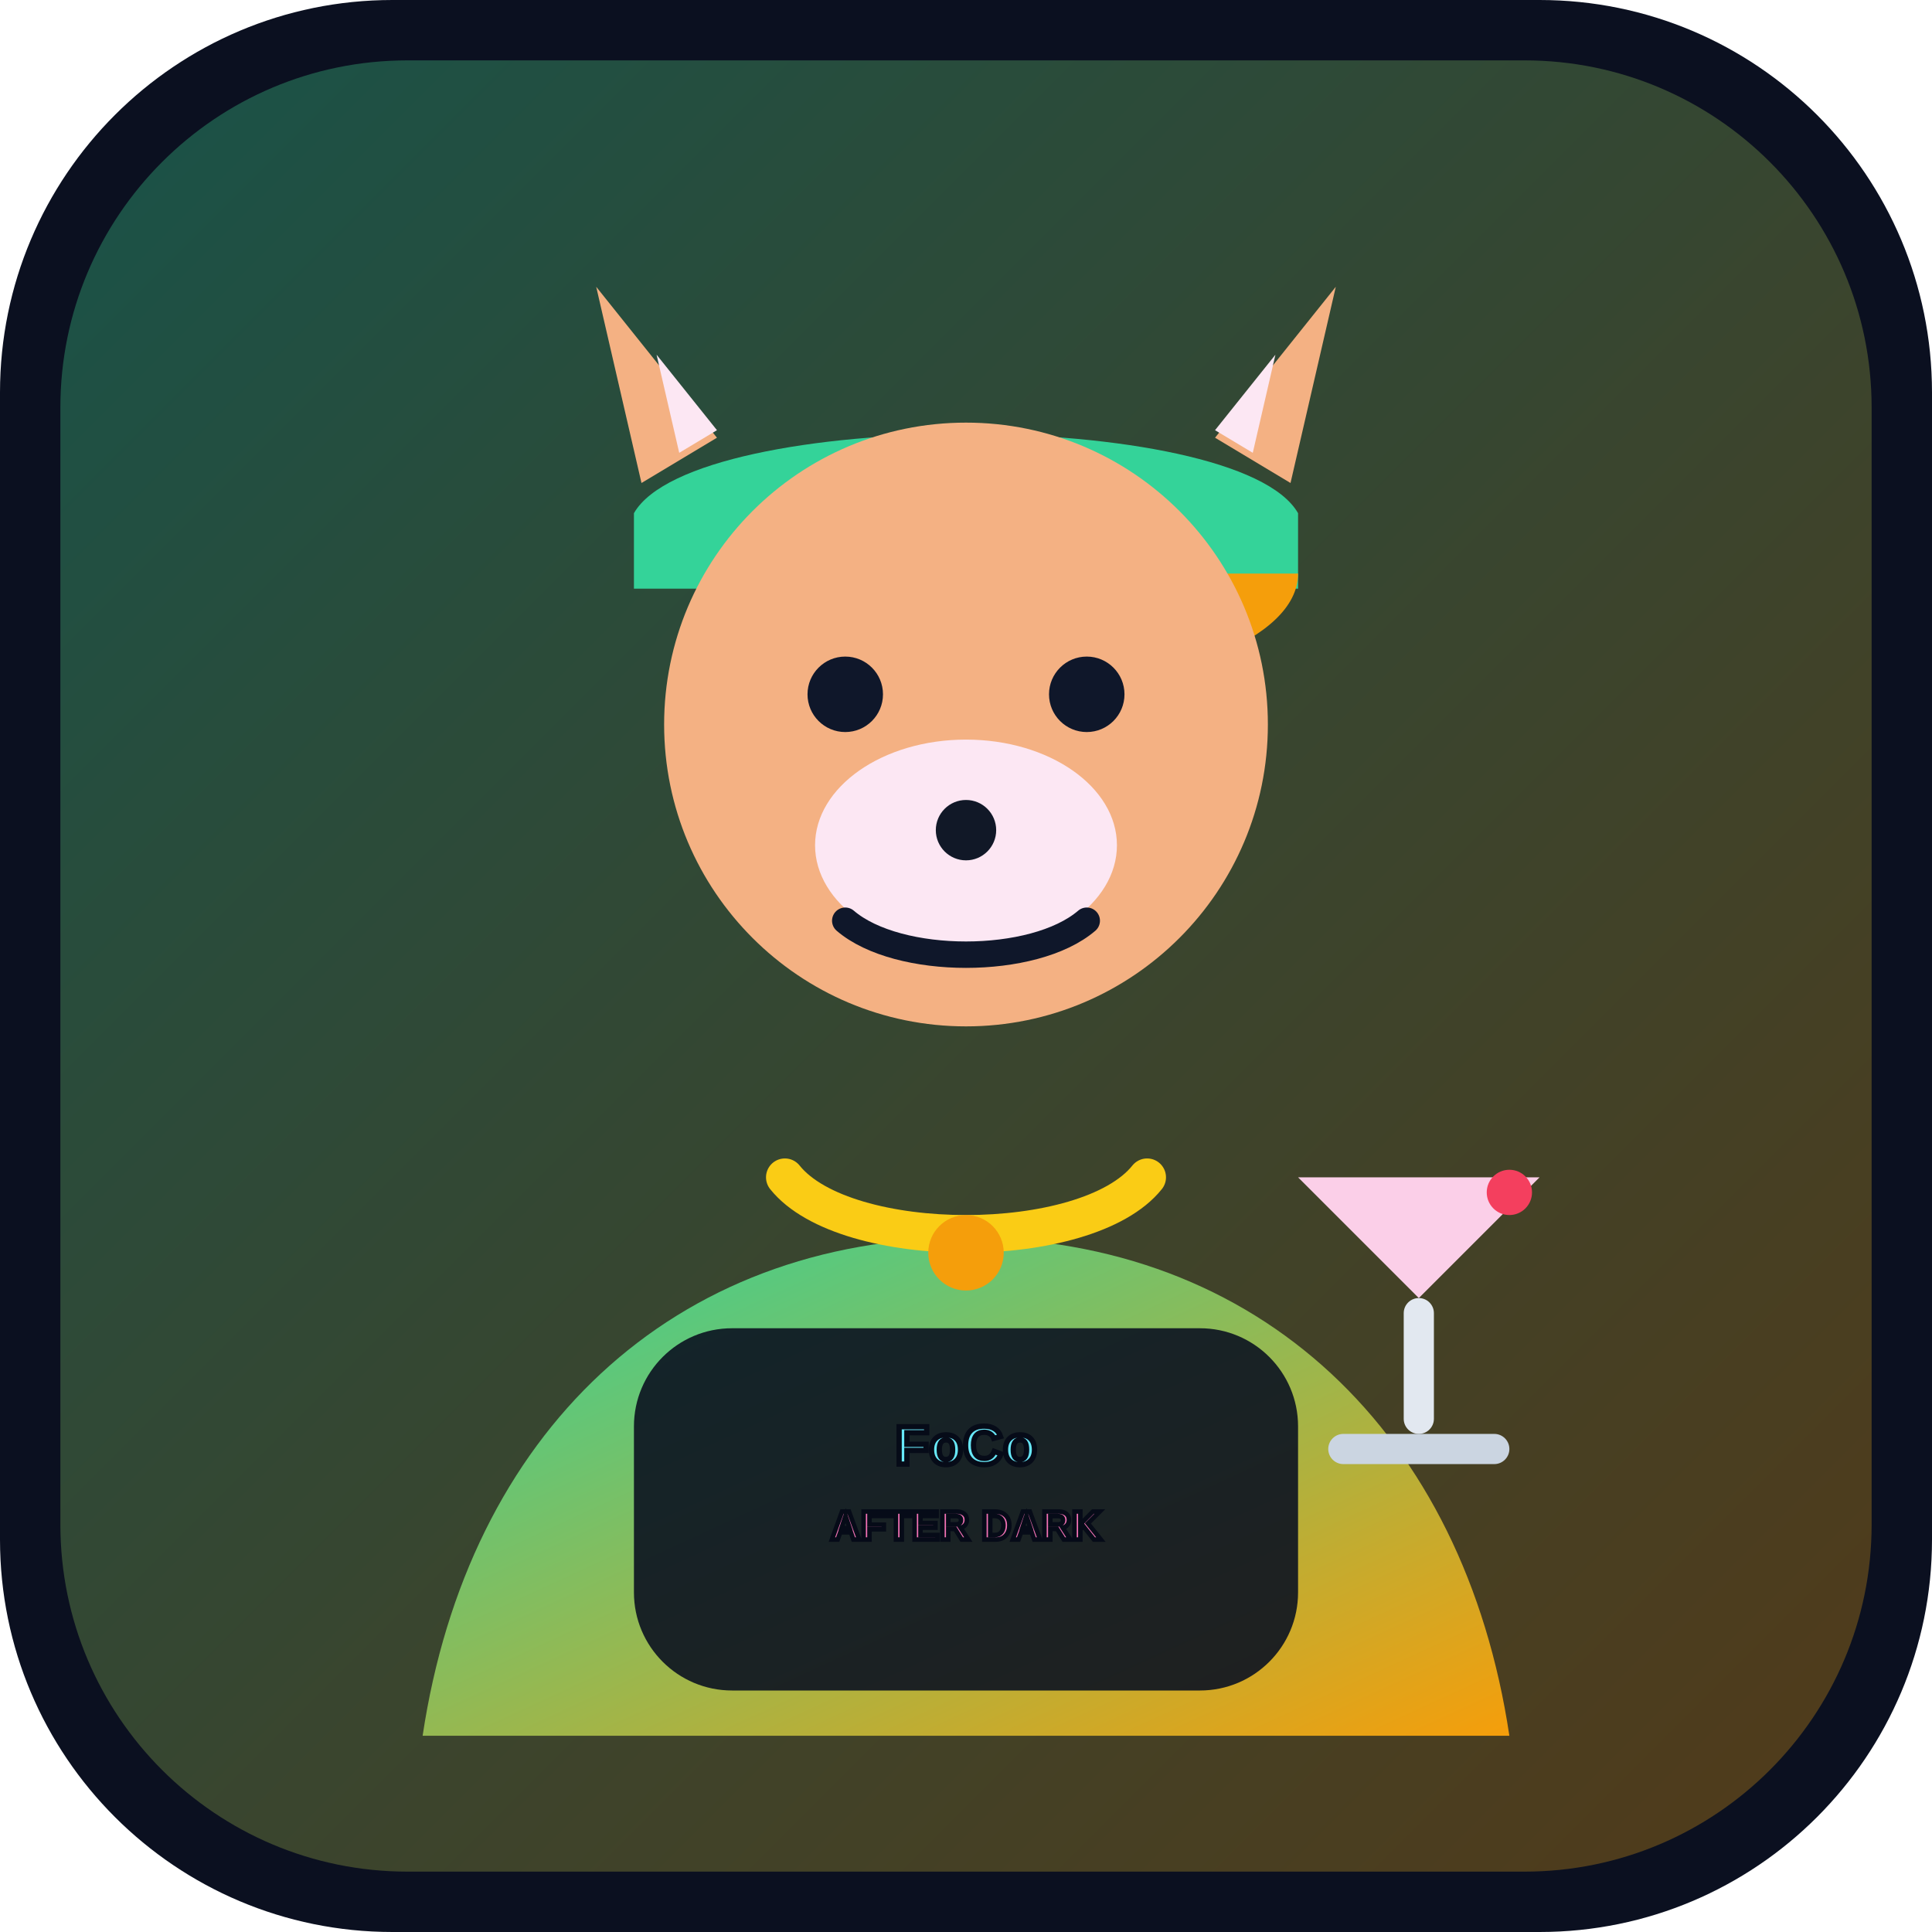
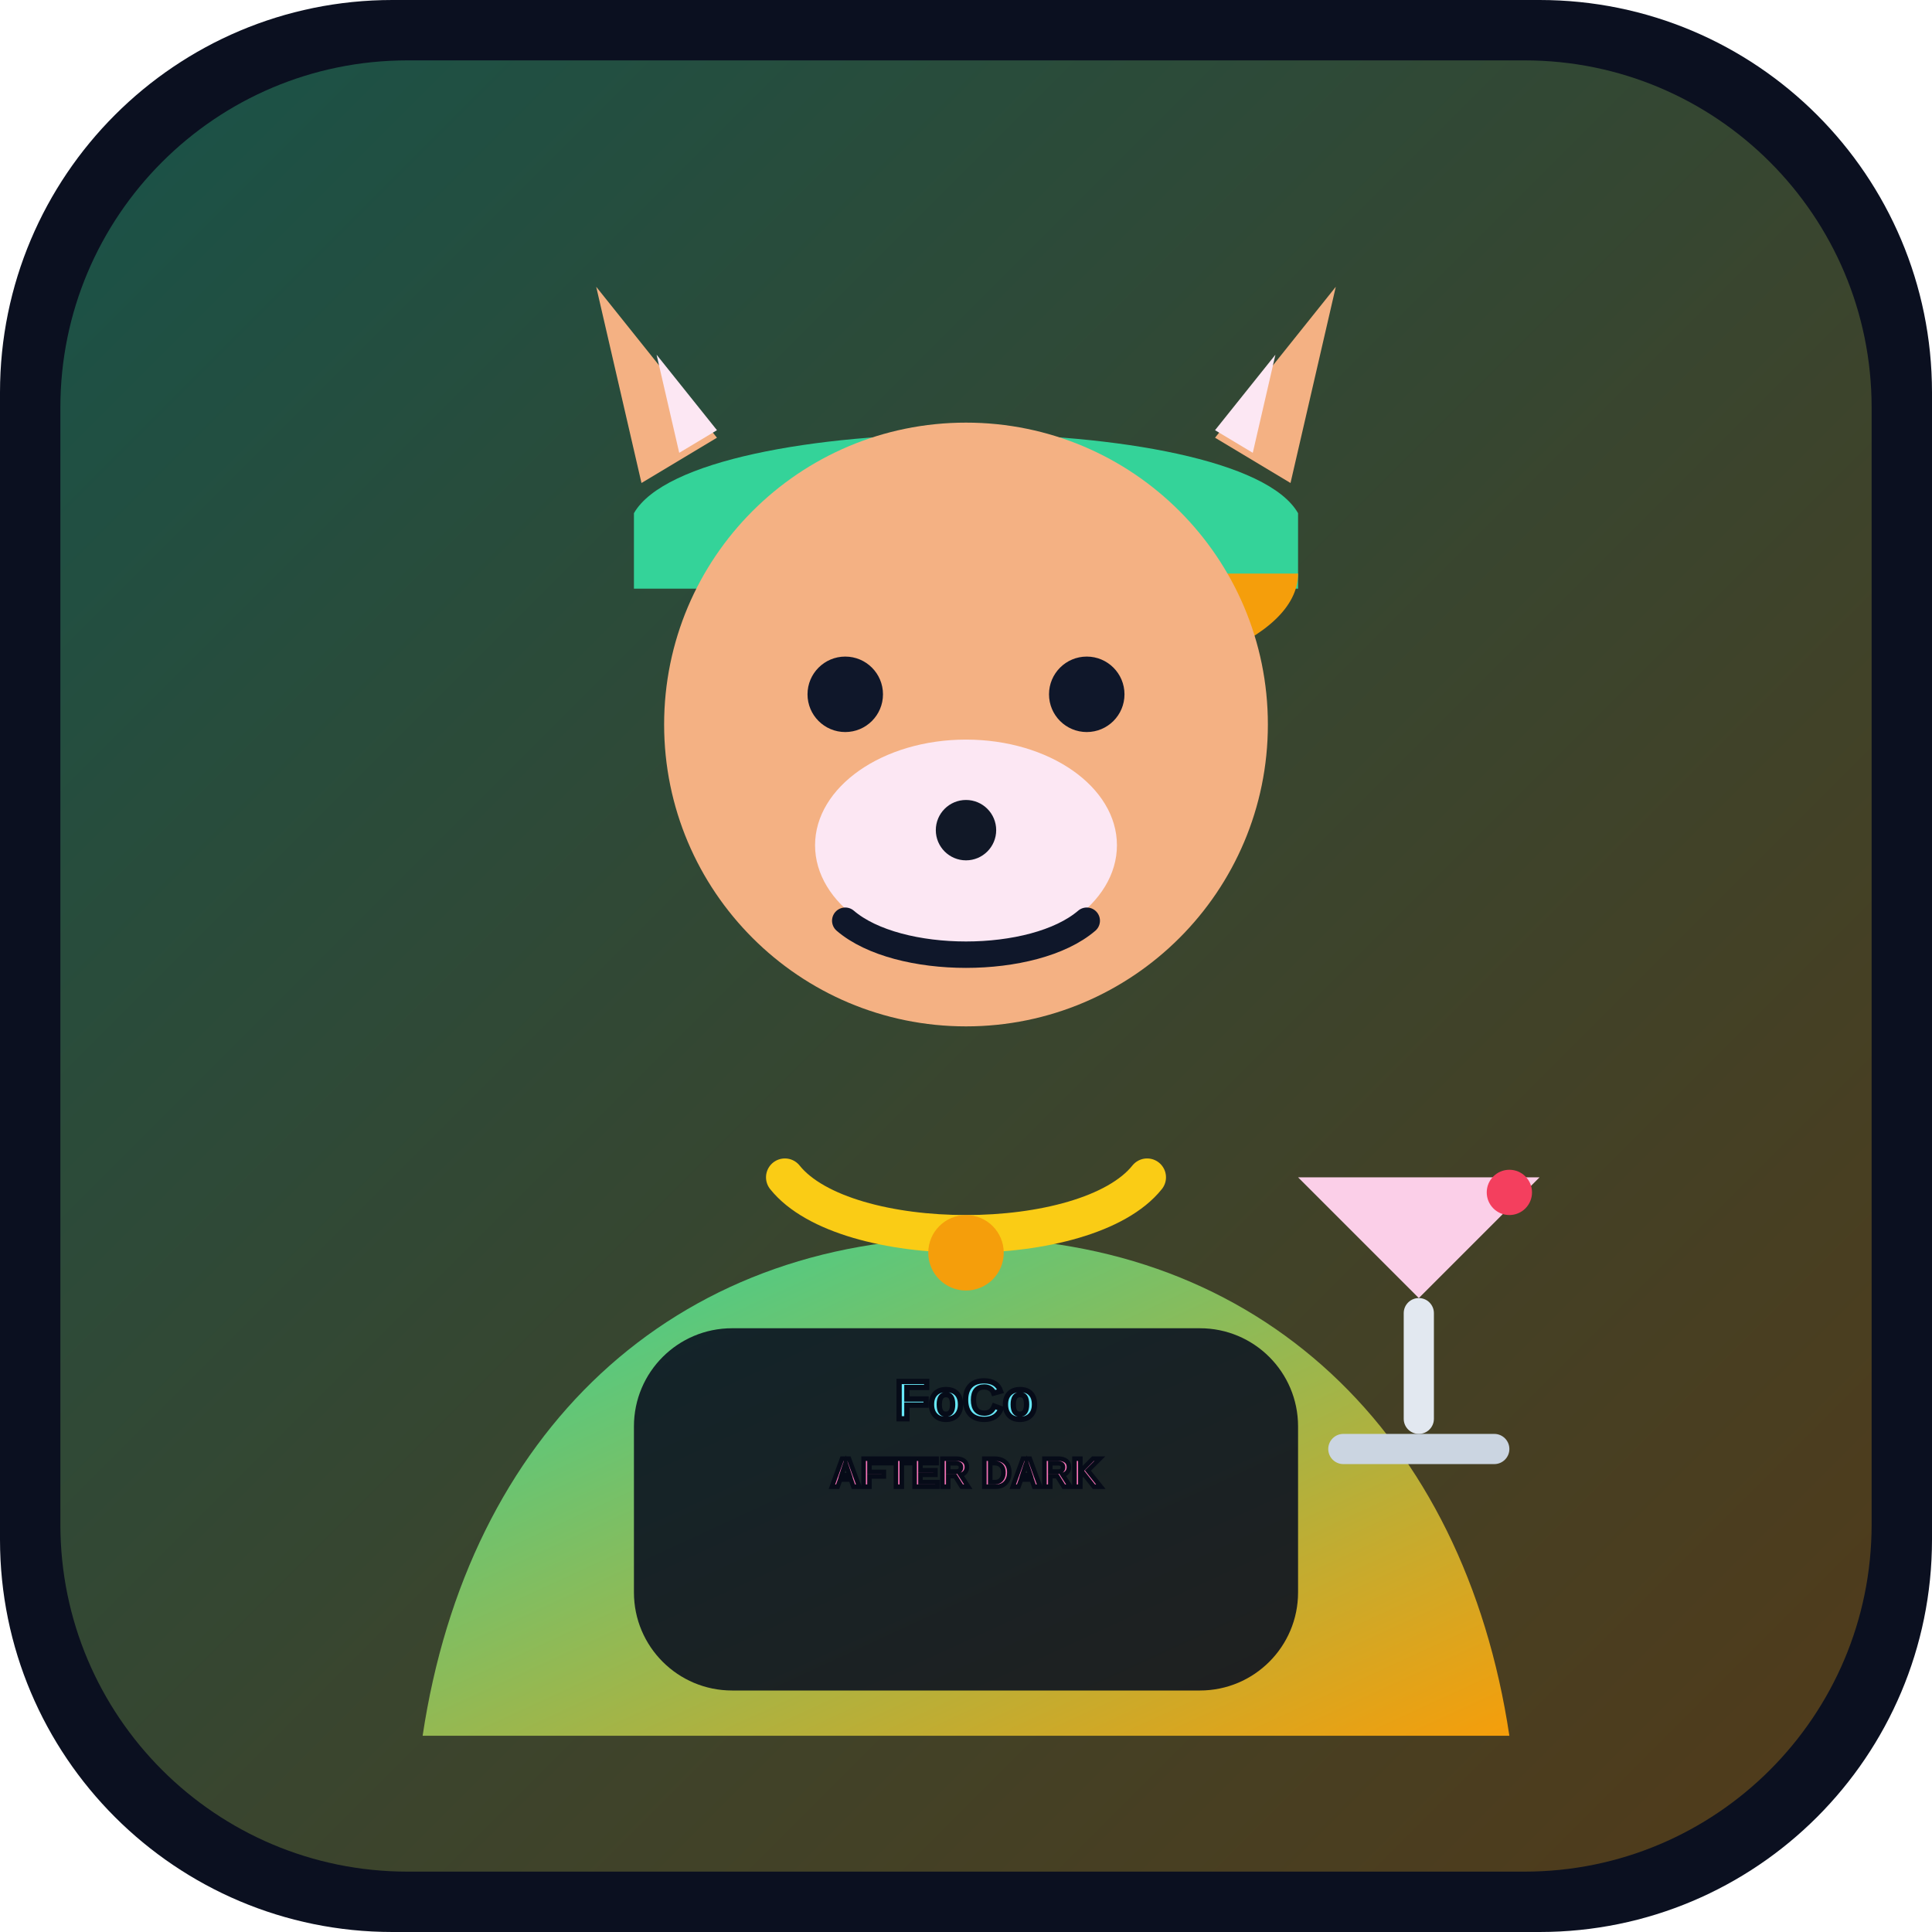
<svg xmlns="http://www.w3.org/2000/svg" viewBox="0 0 256 256" role="img" aria-label="Margarita Monkey">
  <defs>
    <linearGradient id="bg" x1="0" y1="0" x2="1" y2="1">
      <stop offset="0%" stop-color="#34d399" stop-opacity="0.34" />
      <stop offset="100%" stop-color="#f59e0b" stop-opacity="0.30" />
    </linearGradient>
    <linearGradient id="shirt" x1="0" y1="0" x2="1" y2="1">
      <stop offset="0%" stop-color="#34d399" />
      <stop offset="100%" stop-color="#f59e0b" />
    </linearGradient>
  </defs>
  <rect width="256" height="256" rx="52" fill="#0b1020" />
  <rect x="8" y="8" width="240" height="240" rx="46" fill="url(#bg)" />
  <path d="M95 58l-16-20 6 26z" fill="#f4b183" />
  <path d="M161 58l16-20-6 26z" fill="#f4b183" />
  <path d="M95 57l-8-10 3 13z" fill="#fce7f3" />
  <path d="M161 57l8-10-3 13z" fill="#fce7f3" />
  <path d="M84 68c8-14 80-14 88 0v10H84z" fill="#34d399" />
  <path d="M112 76h60c0 9-18 15-34 15h-26z" fill="#f59e0b" />
  <circle cx="128" cy="96" r="40" fill="#f4b183" />
  <ellipse cx="128" cy="112" rx="20" ry="14" fill="#fce7f3" />
  <circle cx="112" cy="92" r="5" fill="#0f172a" />
  <circle cx="144" cy="92" r="5" fill="#0f172a" />
  <circle cx="128" cy="110" r="4" fill="#111827" />
  <path d="M112 122c7 6 25 6 32 0" fill="none" stroke="#0f172a" stroke-width="3.5" stroke-linecap="round" />
  <path d="M56 230c6-40 33-66 72-66s66 26 72 66" fill="url(#shirt)" />
  <rect x="84" y="176" width="88" height="48" rx="13" fill="#0b1220" opacity="0.9" />
  <path d="M104 156c8 10 40 10 48 0" fill="none" stroke="#facc15" stroke-width="5" stroke-linecap="round" />
  <circle cx="128" cy="166" r="5" fill="#f59e0b" />
-   <text x="128" y="194" text-anchor="middle" font-family="Arial, sans-serif" font-size="7.2" font-weight="700" fill="#67e8f9" stroke="#060b18" stroke-width="0.7" letter-spacing="0.10">FoCo</text>
-   <text x="128" y="204" text-anchor="middle" font-family="Arial, sans-serif" font-size="5.4" font-weight="700" fill="#f472b6" stroke="#060b18" stroke-width="0.6" letter-spacing="0.08">AFTER DARK</text>
+   <text x="128" y="188" text-anchor="middle" font-family="Arial, sans-serif" font-size="7.2" font-weight="700" fill="#67e8f9" stroke="#060b18" stroke-width="0.7" letter-spacing="0.10">FoCo</text>
+   <text x="128" y="197" text-anchor="middle" font-family="Arial, sans-serif" font-size="5.4" font-weight="700" fill="#f472b6" stroke="#060b18" stroke-width="0.6" letter-spacing="0.08">AFTER DARK</text>
  <path d="M172 156h32l-16 16z" fill="#fbcfe8" />
  <rect x="186" y="172" width="4" height="18" rx="2" fill="#e2e8f0" />
  <rect x="176" y="190" width="24" height="4" rx="2" fill="#cbd5e1" />
  <circle cx="200" cy="158" r="3" fill="#f43f5e" />
</svg>
